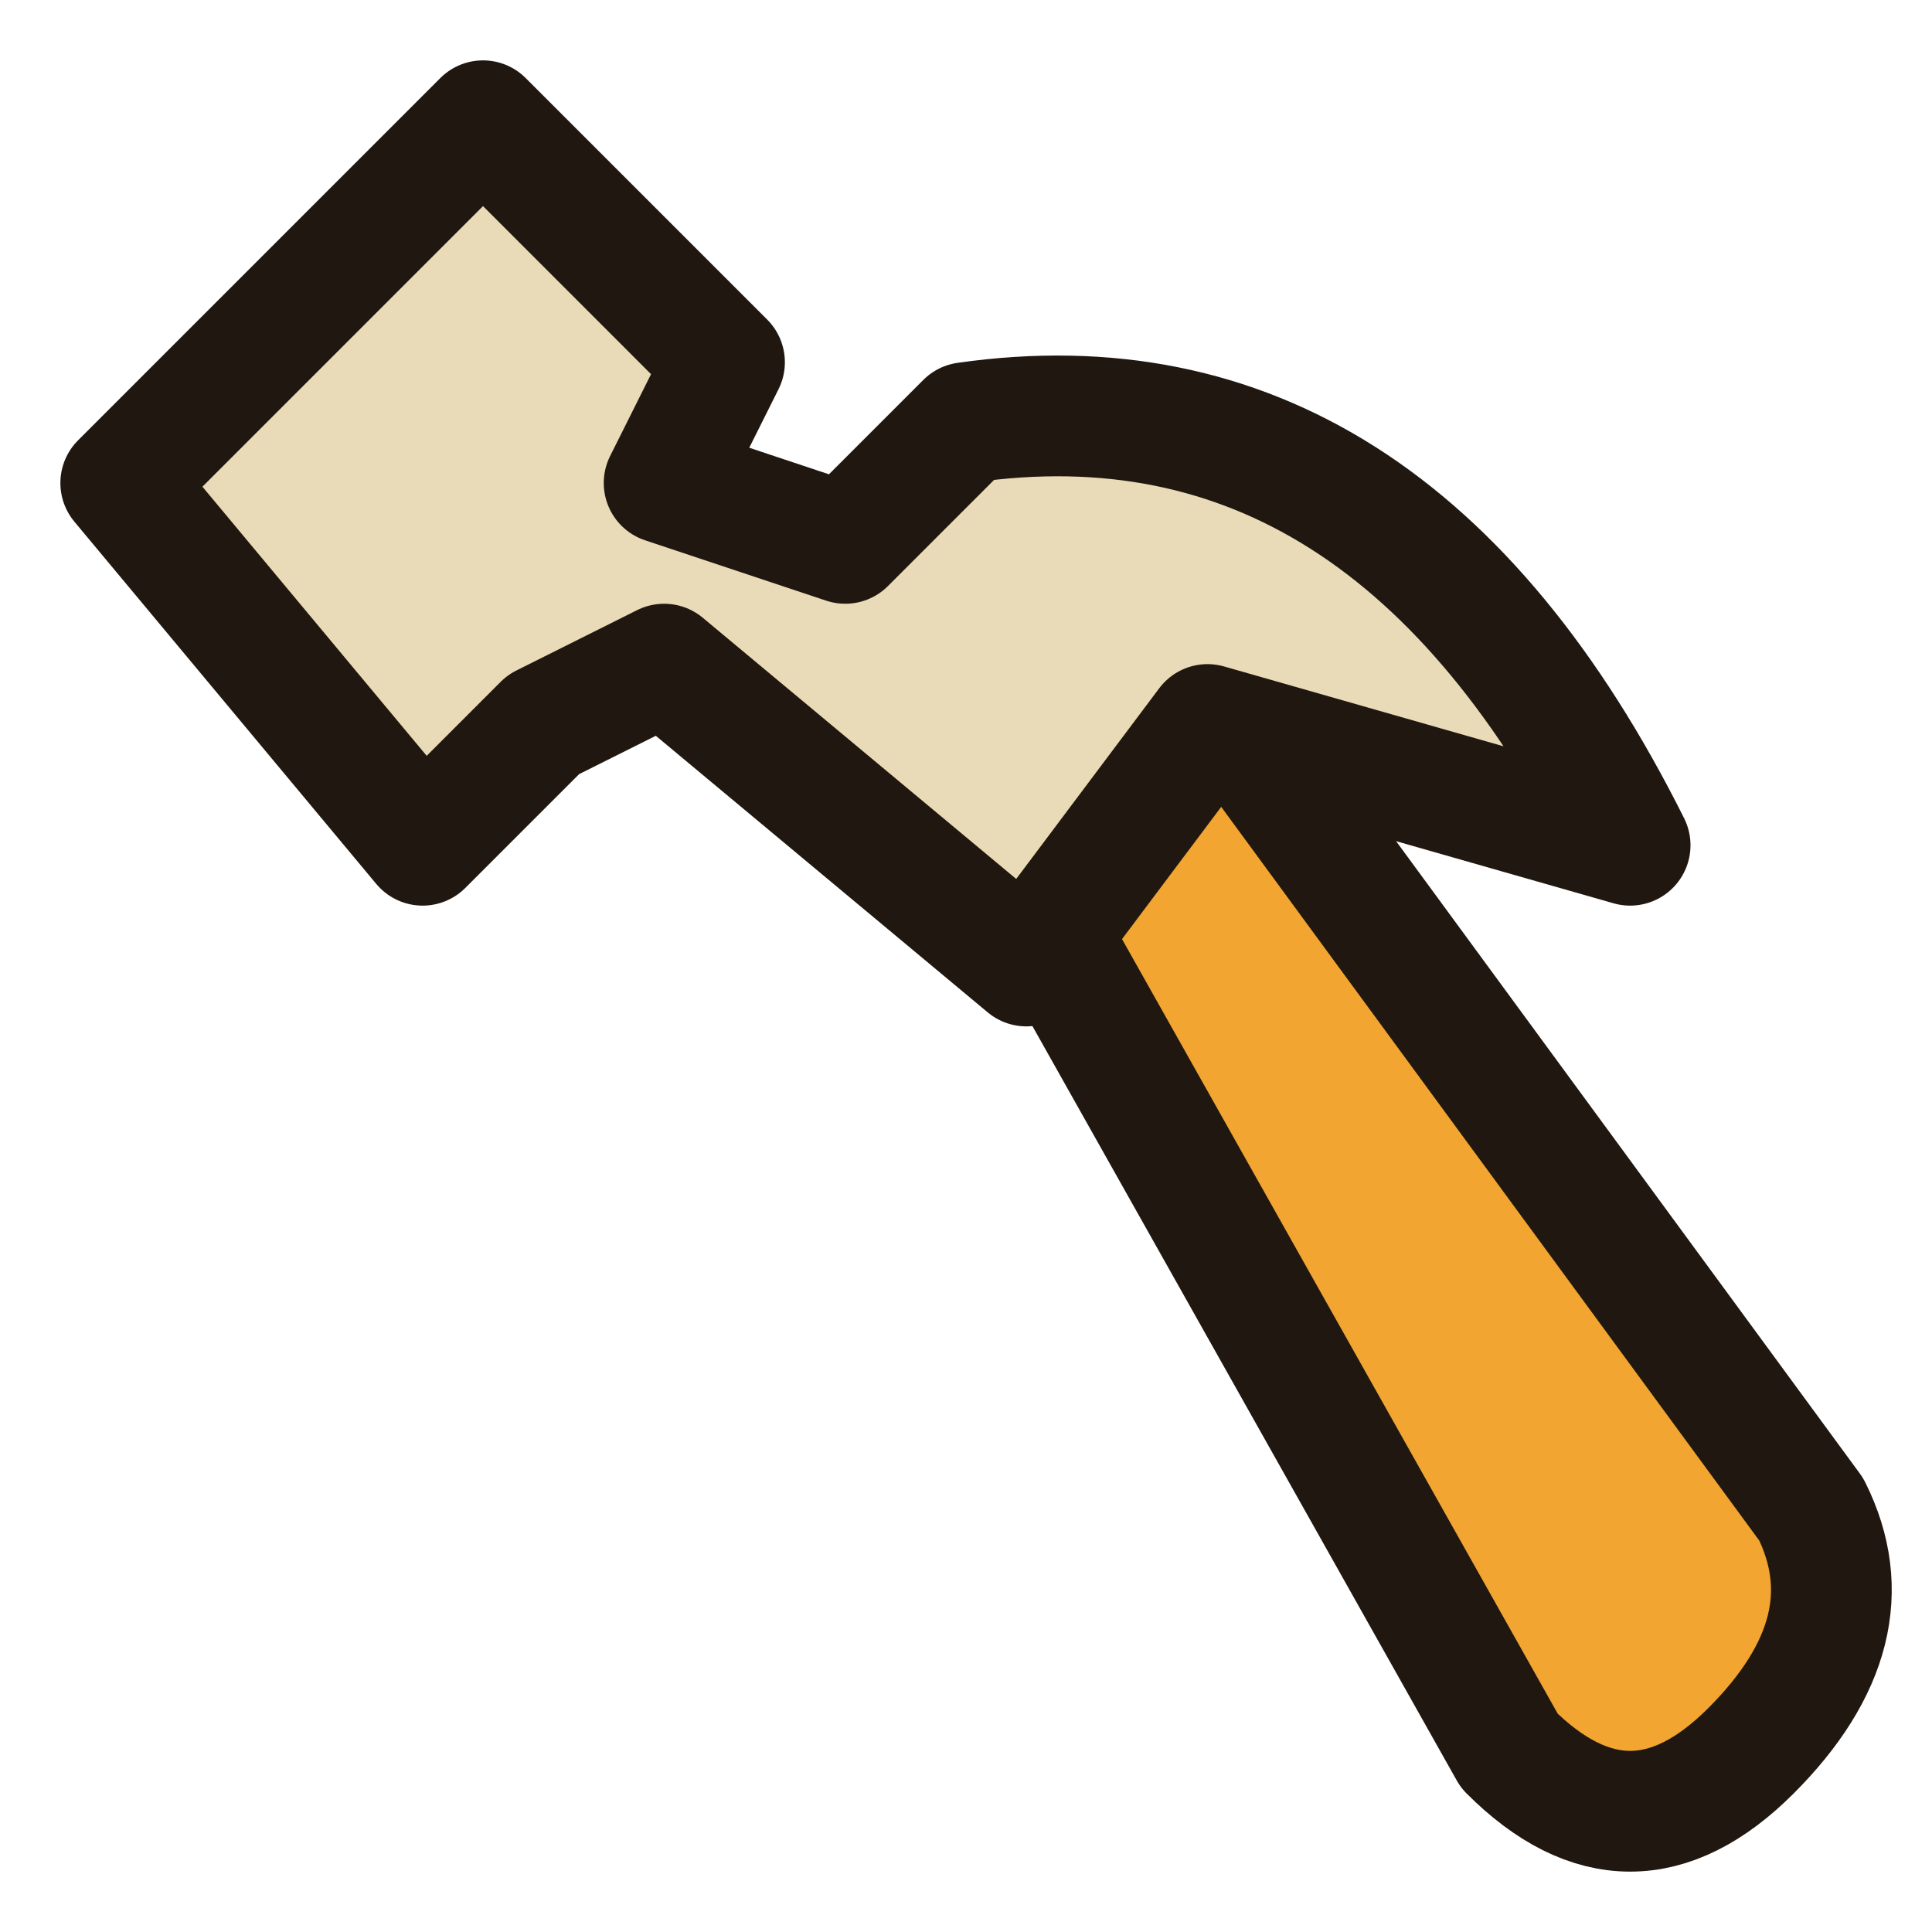
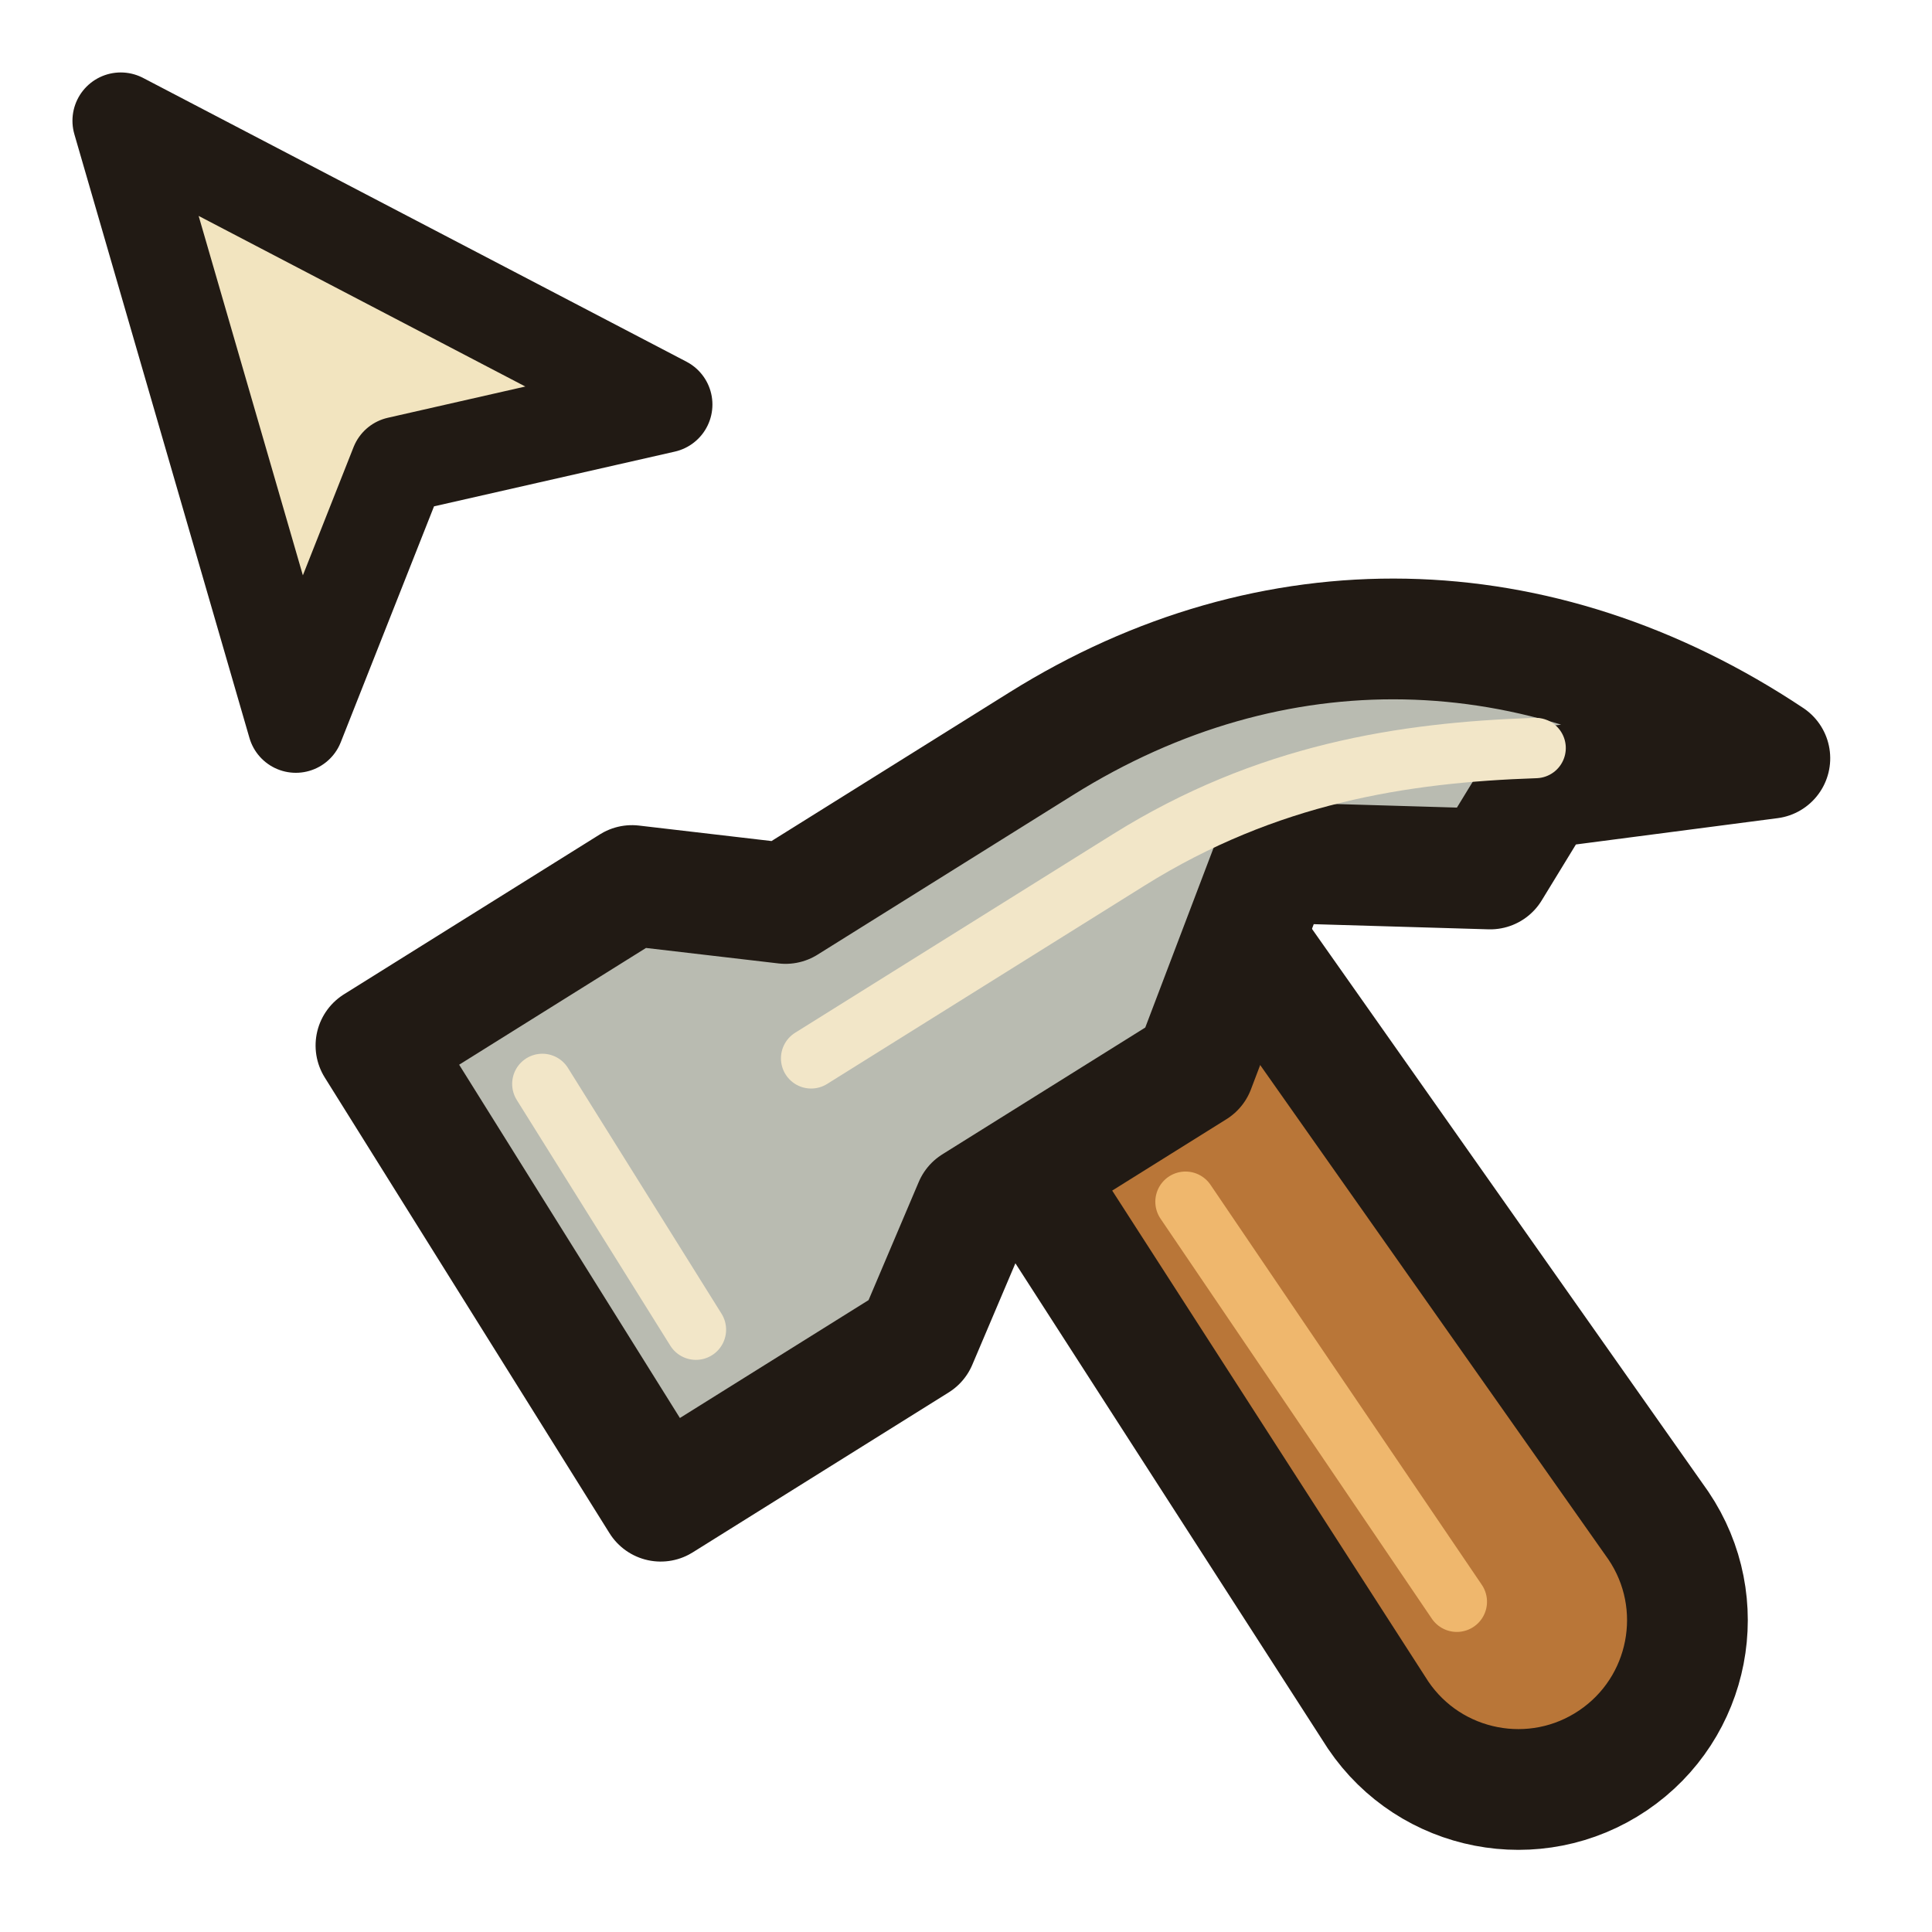
<svg xmlns="http://www.w3.org/2000/svg" width="32" height="32" viewBox="0 0 32 32">
-   <g stroke="#201810" stroke-width="2" stroke-linejoin="round">
-     <path fill="#f2a531" d="m16 13 3-3 11 15q1 2-1 4t-4 0Z" />
-     <path fill="#eadbb8" d="m2 8 6-6 4 4-1 2 3 1 2-2q7-1 11 7l-7-2-3 4-6-5-2 1-2 2Z" />
+   <g transform="rotate(-32 19 17)" stroke="#211a14" stroke-width="2" stroke-linejoin="round">
+     <path fill="#b97638" d="M16 14h5l.8 14.5a2.8 2.8 0 0 1-5.6.2Z" />
+     <path fill="#b9bbb1" d="M8 10.5h5l2 1.6h5c4.5 0 8.2 2.4 10.1 6.6l-3.5-1.6-1.4.7-3-2-2.9 2.2H15l-2 1.4H8Z" />
  </g>
+   <g transform="rotate(-32 19 17)" fill="none" stroke-linecap="round">
+     <path stroke="#f2e6c8" d="M10 12.5v4.8m4-2.8h6.2c2.7 0 4.8.9 6.7 2" />
+     <path stroke="#efb76d" d="m18 19.8.3 8" />
+   </g>
+   <path fill="#f2e4bf" stroke="#211a14" stroke-width="1.6" stroke-linejoin="round" d="m2 2 9 4.7-4.4 1L4.9 12Z" />
</svg>
